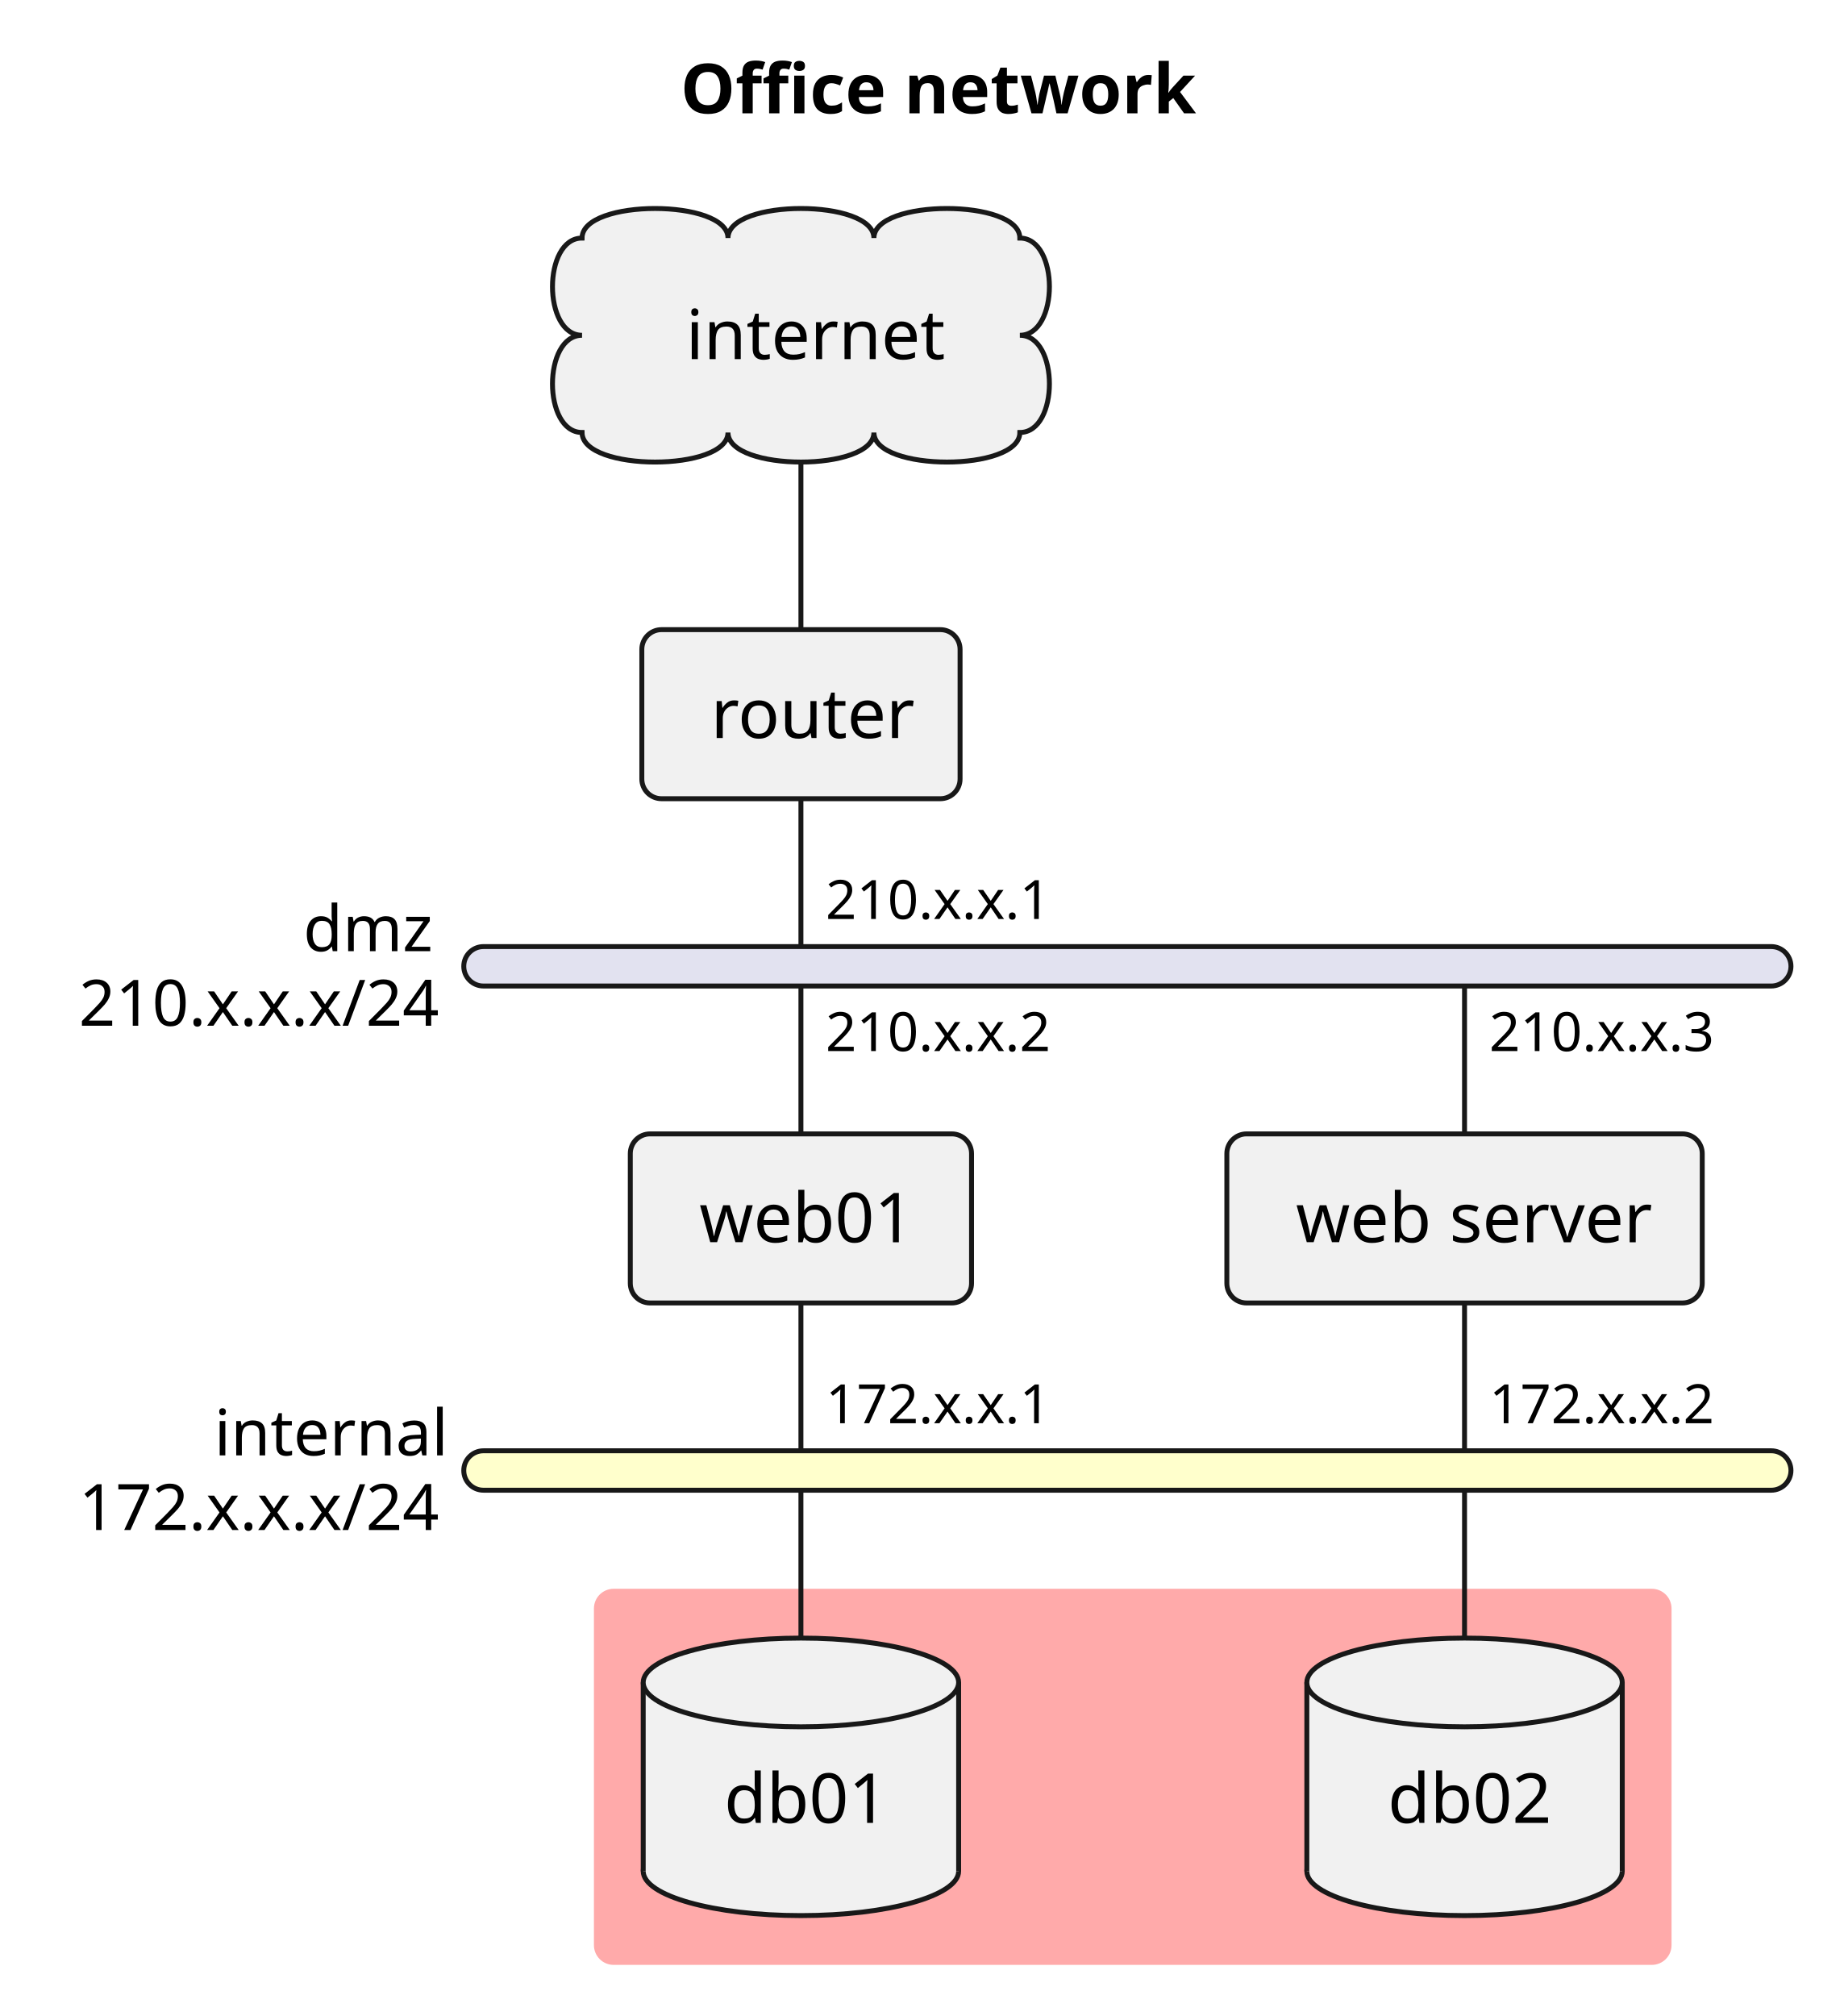
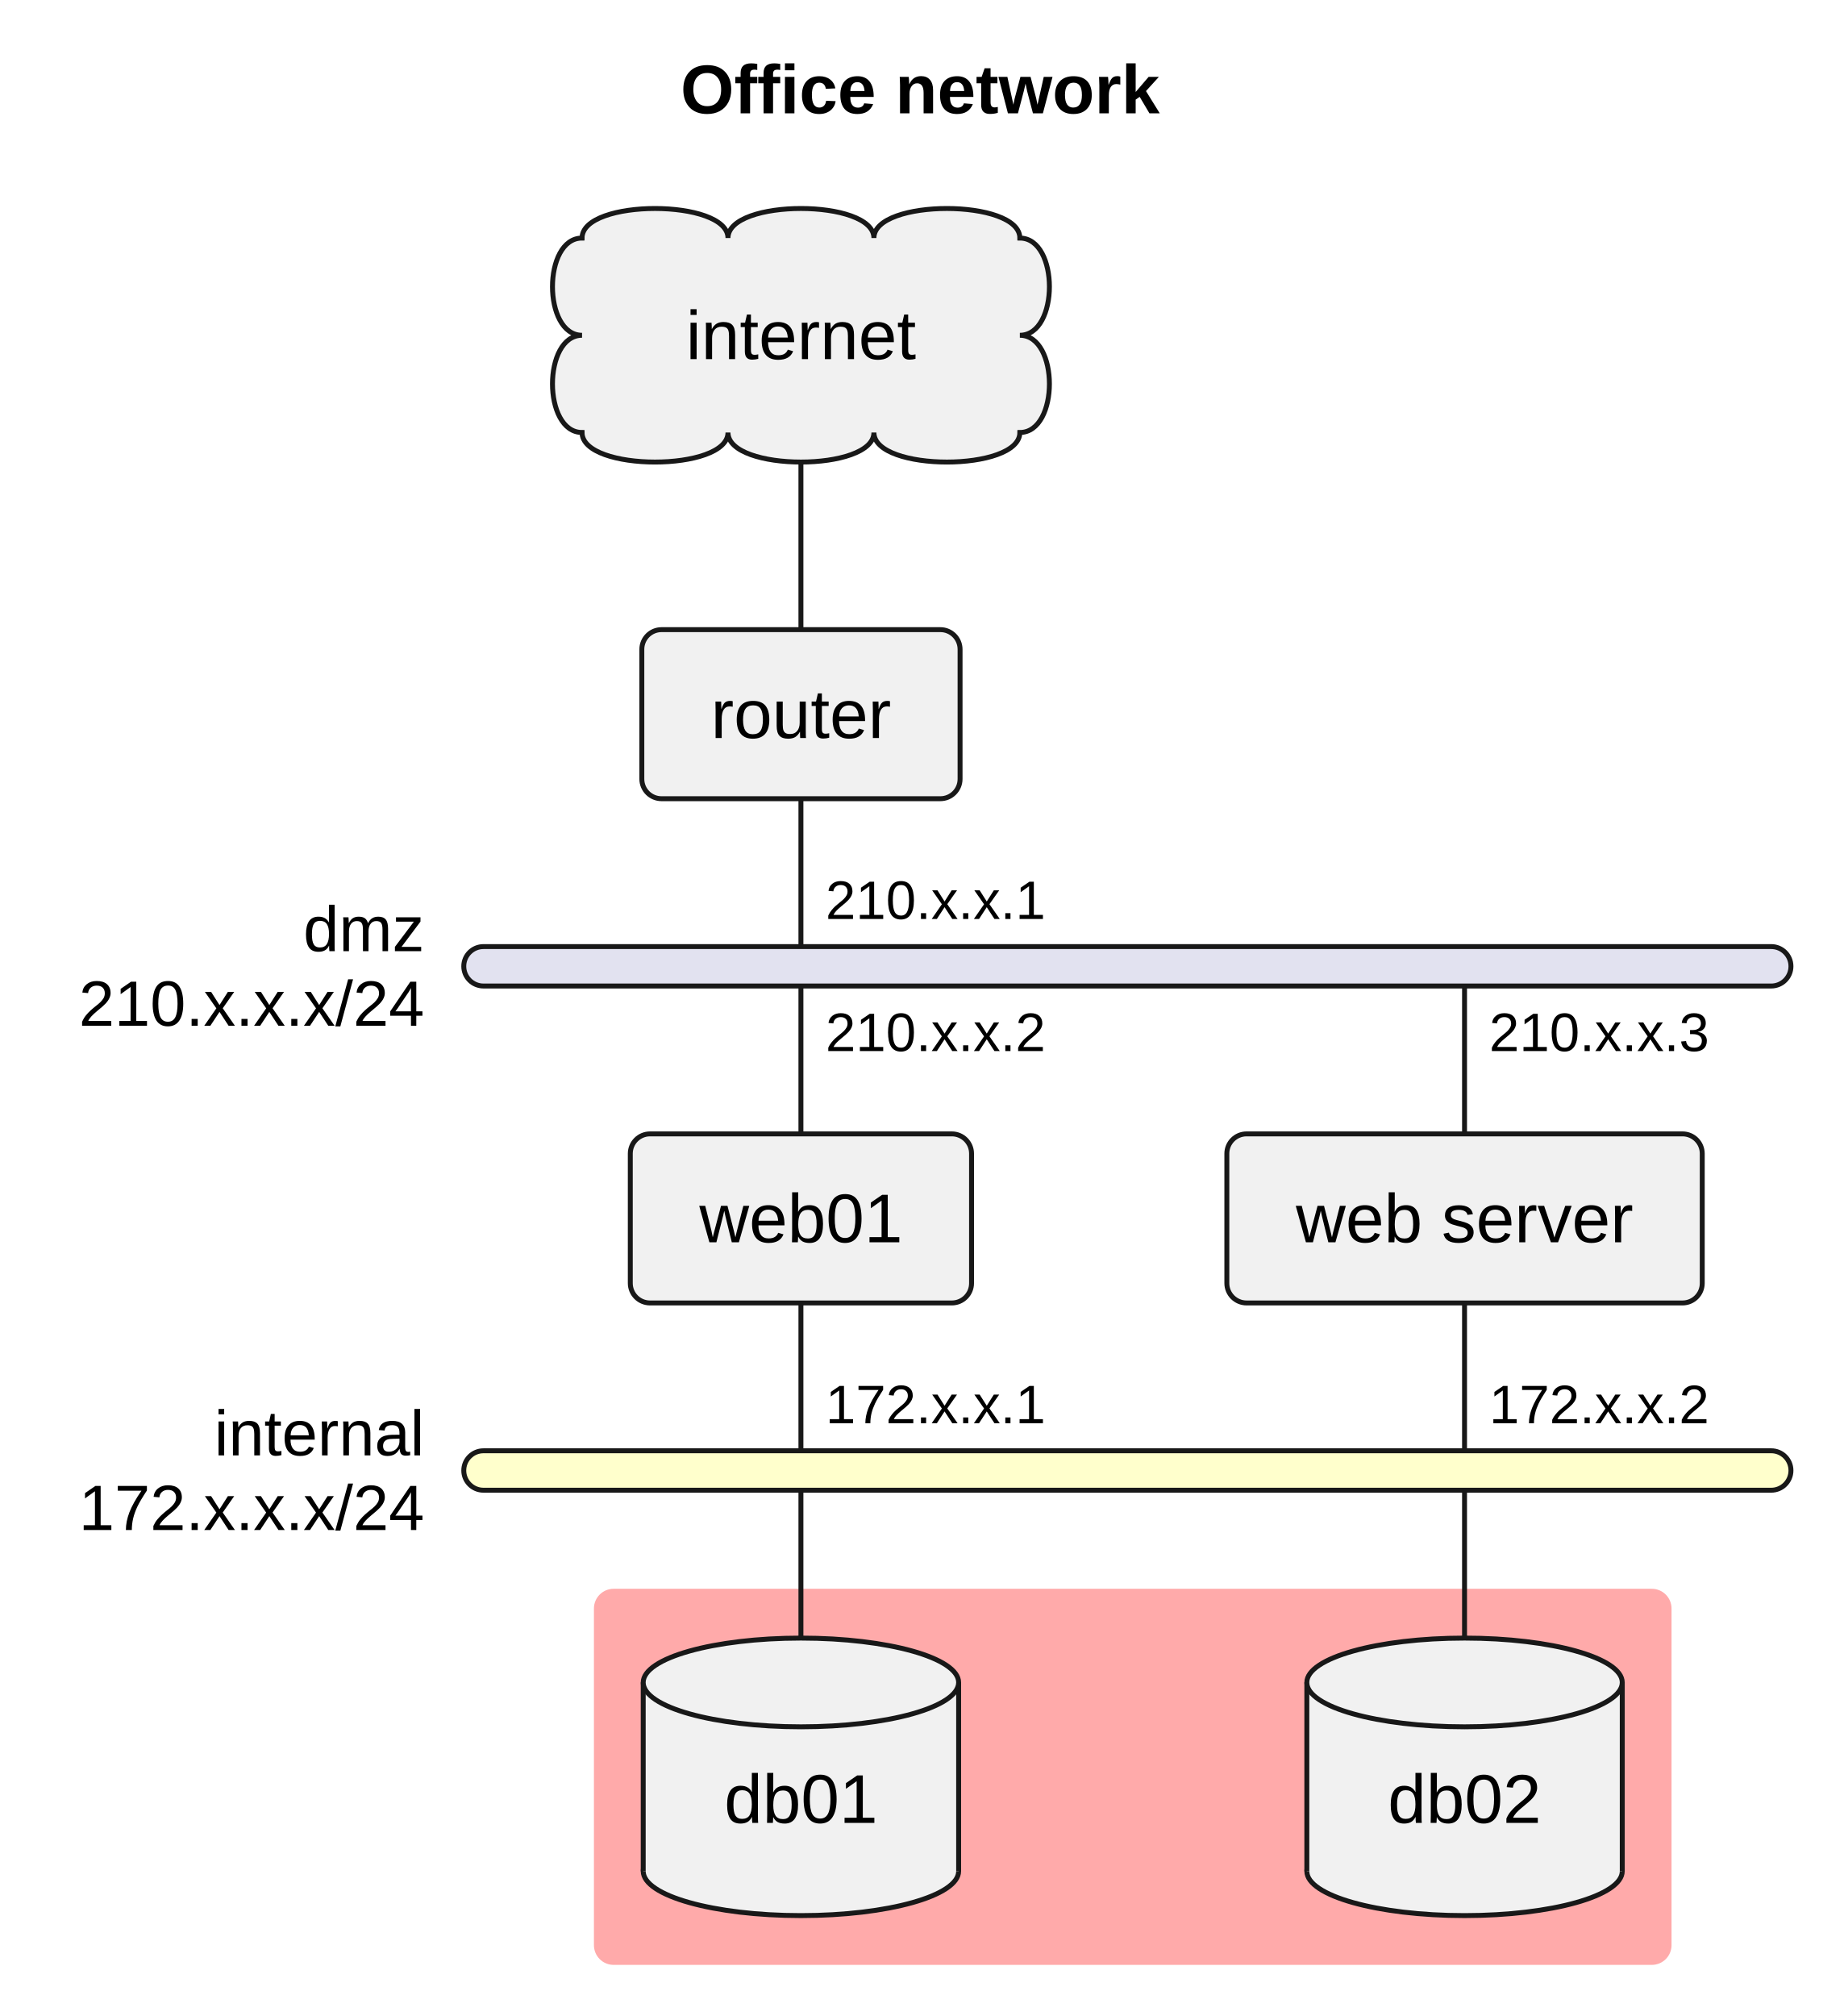
<svg xmlns="http://www.w3.org/2000/svg" width="374" height="409" viewBox="0 0 374 409">
  <g transform="translate(10,10)">
    <g>
      <rect x="110.51" y="312.33" width="218.65" height="76.3" rx="4" ry="4" fill="#FFAAAA" />
    </g>
    <g>
      <line x1="152.51" y1="152.04" x2="152.51" y2="182.04" fill="none" stroke="#181818" stroke-width="1" />
      <line x1="152.51" y1="190.04" x2="152.51" y2="220.04" fill="none" stroke="#181818" stroke-width="1" />
      <line x1="287.16" y1="190.04" x2="287.16" y2="220.04" fill="none" stroke="#181818" stroke-width="1" />
      <line x1="152.51" y1="254.33" x2="152.51" y2="284.33" fill="none" stroke="#181818" stroke-width="1" />
      <line x1="287.16" y1="254.33" x2="287.16" y2="284.33" fill="none" stroke="#181818" stroke-width="1" />
      <line x1="152.51" y1="292.33" x2="152.51" y2="322.33" fill="none" stroke="#181818" stroke-width="1" />
      <line x1="287.16" y1="292.33" x2="287.16" y2="322.33" fill="none" stroke="#181818" stroke-width="1" />
      <line x1="152.51" y1="83.74" x2="152.51" y2="117.74" fill="none" stroke="#181818" stroke-width="1" />
    </g>
    <g>
      <rect x="84.1" y="182.04" width="269.29" height="8" rx="4" ry="4" fill="#E2E2F0" stroke="#181818" stroke-width="1" />
      <rect x="84.1" y="284.33" width="269.29" height="8" rx="4" ry="4" fill="#FFFFCC" stroke="#181818" stroke-width="1" />
      <path d="M108.1,38.3 C108.1,30.3 137.71,30.3 137.71,38.3 C137.71,30.3 167.32,30.3 167.32,38.3 C167.32,30.3 196.93,30.3 196.93,38.3 C204.93,38.3 204.93,58.02 196.93,58.02 C204.93,58.02 204.93,77.74 196.93,77.74 C196.93,85.74 167.32,85.74 167.32,77.74 C167.32,85.74 137.71,85.74 137.71,77.74 C137.71,85.74 108.1,85.74 108.1,77.74 C100.1,77.74 100.1,58.02 108.1,58.02 C100.1,58.02 100.1,38.3 108.1,38.3Z" fill="#F1F1F1" stroke="#181818" stroke-width="1" />
      <rect x="120.23" y="117.74" width="64.57" height="34.3" rx="4" ry="4" fill="#F1F1F1" stroke="#181818" stroke-width="1" />
      <rect x="117.89" y="220.04" width="69.24" height="34.3" rx="4" ry="4" fill="#F1F1F1" stroke="#181818" stroke-width="1" />
      <rect x="238.93" y="220.04" width="96.46" height="34.3" rx="4" ry="4" fill="#F1F1F1" stroke="#181818" stroke-width="1" />
      <ellipse cx="152.51" cy="369.63" rx="32" ry="9" fill="#F1F1F1" stroke="#181818" stroke-width="1" />
      <rect x="120.51" y="331.33" width="64" height="38.3" fill="#F1F1F1" />
      <line x1="120.51" y1="331.33" x2="120.51" y2="369.63" fill="none" stroke="#181818" stroke-width="1" />
      <line x1="184.51" y1="331.33" x2="184.51" y2="369.63" fill="none" stroke="#181818" stroke-width="1" />
      <ellipse cx="152.51" cy="331.33" rx="32" ry="9" fill="#F1F1F1" stroke="#181818" stroke-width="1" />
      <ellipse cx="287.16" cy="369.63" rx="32" ry="9" fill="#F1F1F1" stroke="#181818" stroke-width="1" />
      <rect x="255.16" y="331.33" width="64" height="38.3" fill="#F1F1F1" />
      <line x1="255.16" y1="331.33" x2="255.16" y2="369.63" fill="none" stroke="#181818" stroke-width="1" />
      <line x1="319.16" y1="331.33" x2="319.16" y2="369.63" fill="none" stroke="#181818" stroke-width="1" />
      <ellipse cx="287.16" cy="331.33" rx="32" ry="9" fill="#F1F1F1" stroke="#181818" stroke-width="1" />
    </g>
    <g>
-       <text font-family="sans-serif" xml:space="preserve">
+       <text font-family="Arial, Liberation Sans, Arimo, Helvetica, sans-serif" xml:space="preserve">
        <tspan x="51.54" y="182.97" font-size="13" fill="#000000" textLength="24.56" lengthAdjust="spacing">dmz</tspan>
        <tspan x="6" y="198.1" font-size="13" fill="#000000" textLength="70.1" lengthAdjust="spacing">210.x.x.x/24</tspan>
      </text>
-       <text font-family="sans-serif" xml:space="preserve">
+       <text font-family="Arial, Liberation Sans, Arimo, Helvetica, sans-serif" xml:space="preserve">
        <tspan x="157.51" y="176.44" font-size="11" fill="#000000" textLength="44.64" lengthAdjust="spacing">210.x.x.1</tspan>
      </text>
-       <text font-family="sans-serif" xml:space="preserve">
+       <text font-family="Arial, Liberation Sans, Arimo, Helvetica, sans-serif" xml:space="preserve">
        <tspan x="157.51" y="203.24" font-size="11" fill="#000000" textLength="44.64" lengthAdjust="spacing">210.x.x.2</tspan>
      </text>
-       <text font-family="sans-serif" xml:space="preserve">
+       <text font-family="Arial, Liberation Sans, Arimo, Helvetica, sans-serif" xml:space="preserve">
        <tspan x="292.16" y="203.24" font-size="11" fill="#000000" textLength="44.64" lengthAdjust="spacing">210.x.x.3</tspan>
      </text>
-       <text font-family="sans-serif" xml:space="preserve">
+       <text font-family="Arial, Liberation Sans, Arimo, Helvetica, sans-serif" xml:space="preserve">
        <tspan x="33.47" y="285.26" font-size="13" fill="#000000" textLength="42.63" lengthAdjust="spacing">internal</tspan>
        <tspan x="6" y="300.4" font-size="13" fill="#000000" textLength="70.1" lengthAdjust="spacing">172.x.x.x/24</tspan>
      </text>
-       <text font-family="sans-serif" xml:space="preserve">
+       <text font-family="Arial, Liberation Sans, Arimo, Helvetica, sans-serif" xml:space="preserve">
        <tspan x="157.51" y="278.74" font-size="11" fill="#000000" textLength="44.64" lengthAdjust="spacing">172.x.x.1</tspan>
      </text>
-       <text font-family="sans-serif" xml:space="preserve">
+       <text font-family="Arial, Liberation Sans, Arimo, Helvetica, sans-serif" xml:space="preserve">
        <tspan x="292.16" y="278.74" font-size="11" fill="#000000" textLength="44.64" lengthAdjust="spacing">172.x.x.2</tspan>
      </text>
-       <text font-family="sans-serif" xml:space="preserve">
+       <text font-family="Arial, Liberation Sans, Arimo, Helvetica, sans-serif" xml:space="preserve">
        <tspan x="129.17" y="62.86" font-size="14" fill="#000000" textLength="46.69" lengthAdjust="spacing">internet</tspan>
      </text>
-       <text font-family="sans-serif" xml:space="preserve">
+       <text font-family="Arial, Liberation Sans, Arimo, Helvetica, sans-serif" xml:space="preserve">
        <tspan x="134.23" y="139.73" font-size="14" fill="#000000" textLength="36.57" lengthAdjust="spacing">router</tspan>
      </text>
-       <text font-family="sans-serif" xml:space="preserve">
+       <text font-family="Arial, Liberation Sans, Arimo, Helvetica, sans-serif" xml:space="preserve">
        <tspan x="131.89" y="242.03" font-size="14" fill="#000000" textLength="41.24" lengthAdjust="spacing">web01</tspan>
      </text>
-       <text font-family="sans-serif" xml:space="preserve">
+       <text font-family="Arial, Liberation Sans, Arimo, Helvetica, sans-serif" xml:space="preserve">
        <tspan x="252.93" y="242.03" font-size="14" fill="#000000" textLength="68.46" lengthAdjust="spacing">web server</tspan>
      </text>
-       <text font-family="sans-serif" xml:space="preserve">
+       <text font-family="Arial, Liberation Sans, Arimo, Helvetica, sans-serif" xml:space="preserve">
        <tspan x="136.94" y="359.82" font-size="14" fill="#000000" textLength="31.14" lengthAdjust="spacing">db01</tspan>
      </text>
-       <text font-family="sans-serif" xml:space="preserve">
+       <text font-family="Arial, Liberation Sans, Arimo, Helvetica, sans-serif" xml:space="preserve">
        <tspan x="271.59" y="359.82" font-size="14" fill="#000000" textLength="31.14" lengthAdjust="spacing">db02</tspan>
      </text>
-       <text font-family="sans-serif" xml:space="preserve">
+       <text font-family="Arial, Liberation Sans, Arimo, Helvetica, sans-serif" xml:space="preserve">
        <tspan x="128.07" y="12.99" font-size="14" fill="#000000" font-weight="bold" textLength="97.24" lengthAdjust="spacing">Office network</tspan>
      </text>
    </g>
  </g>
</svg>
